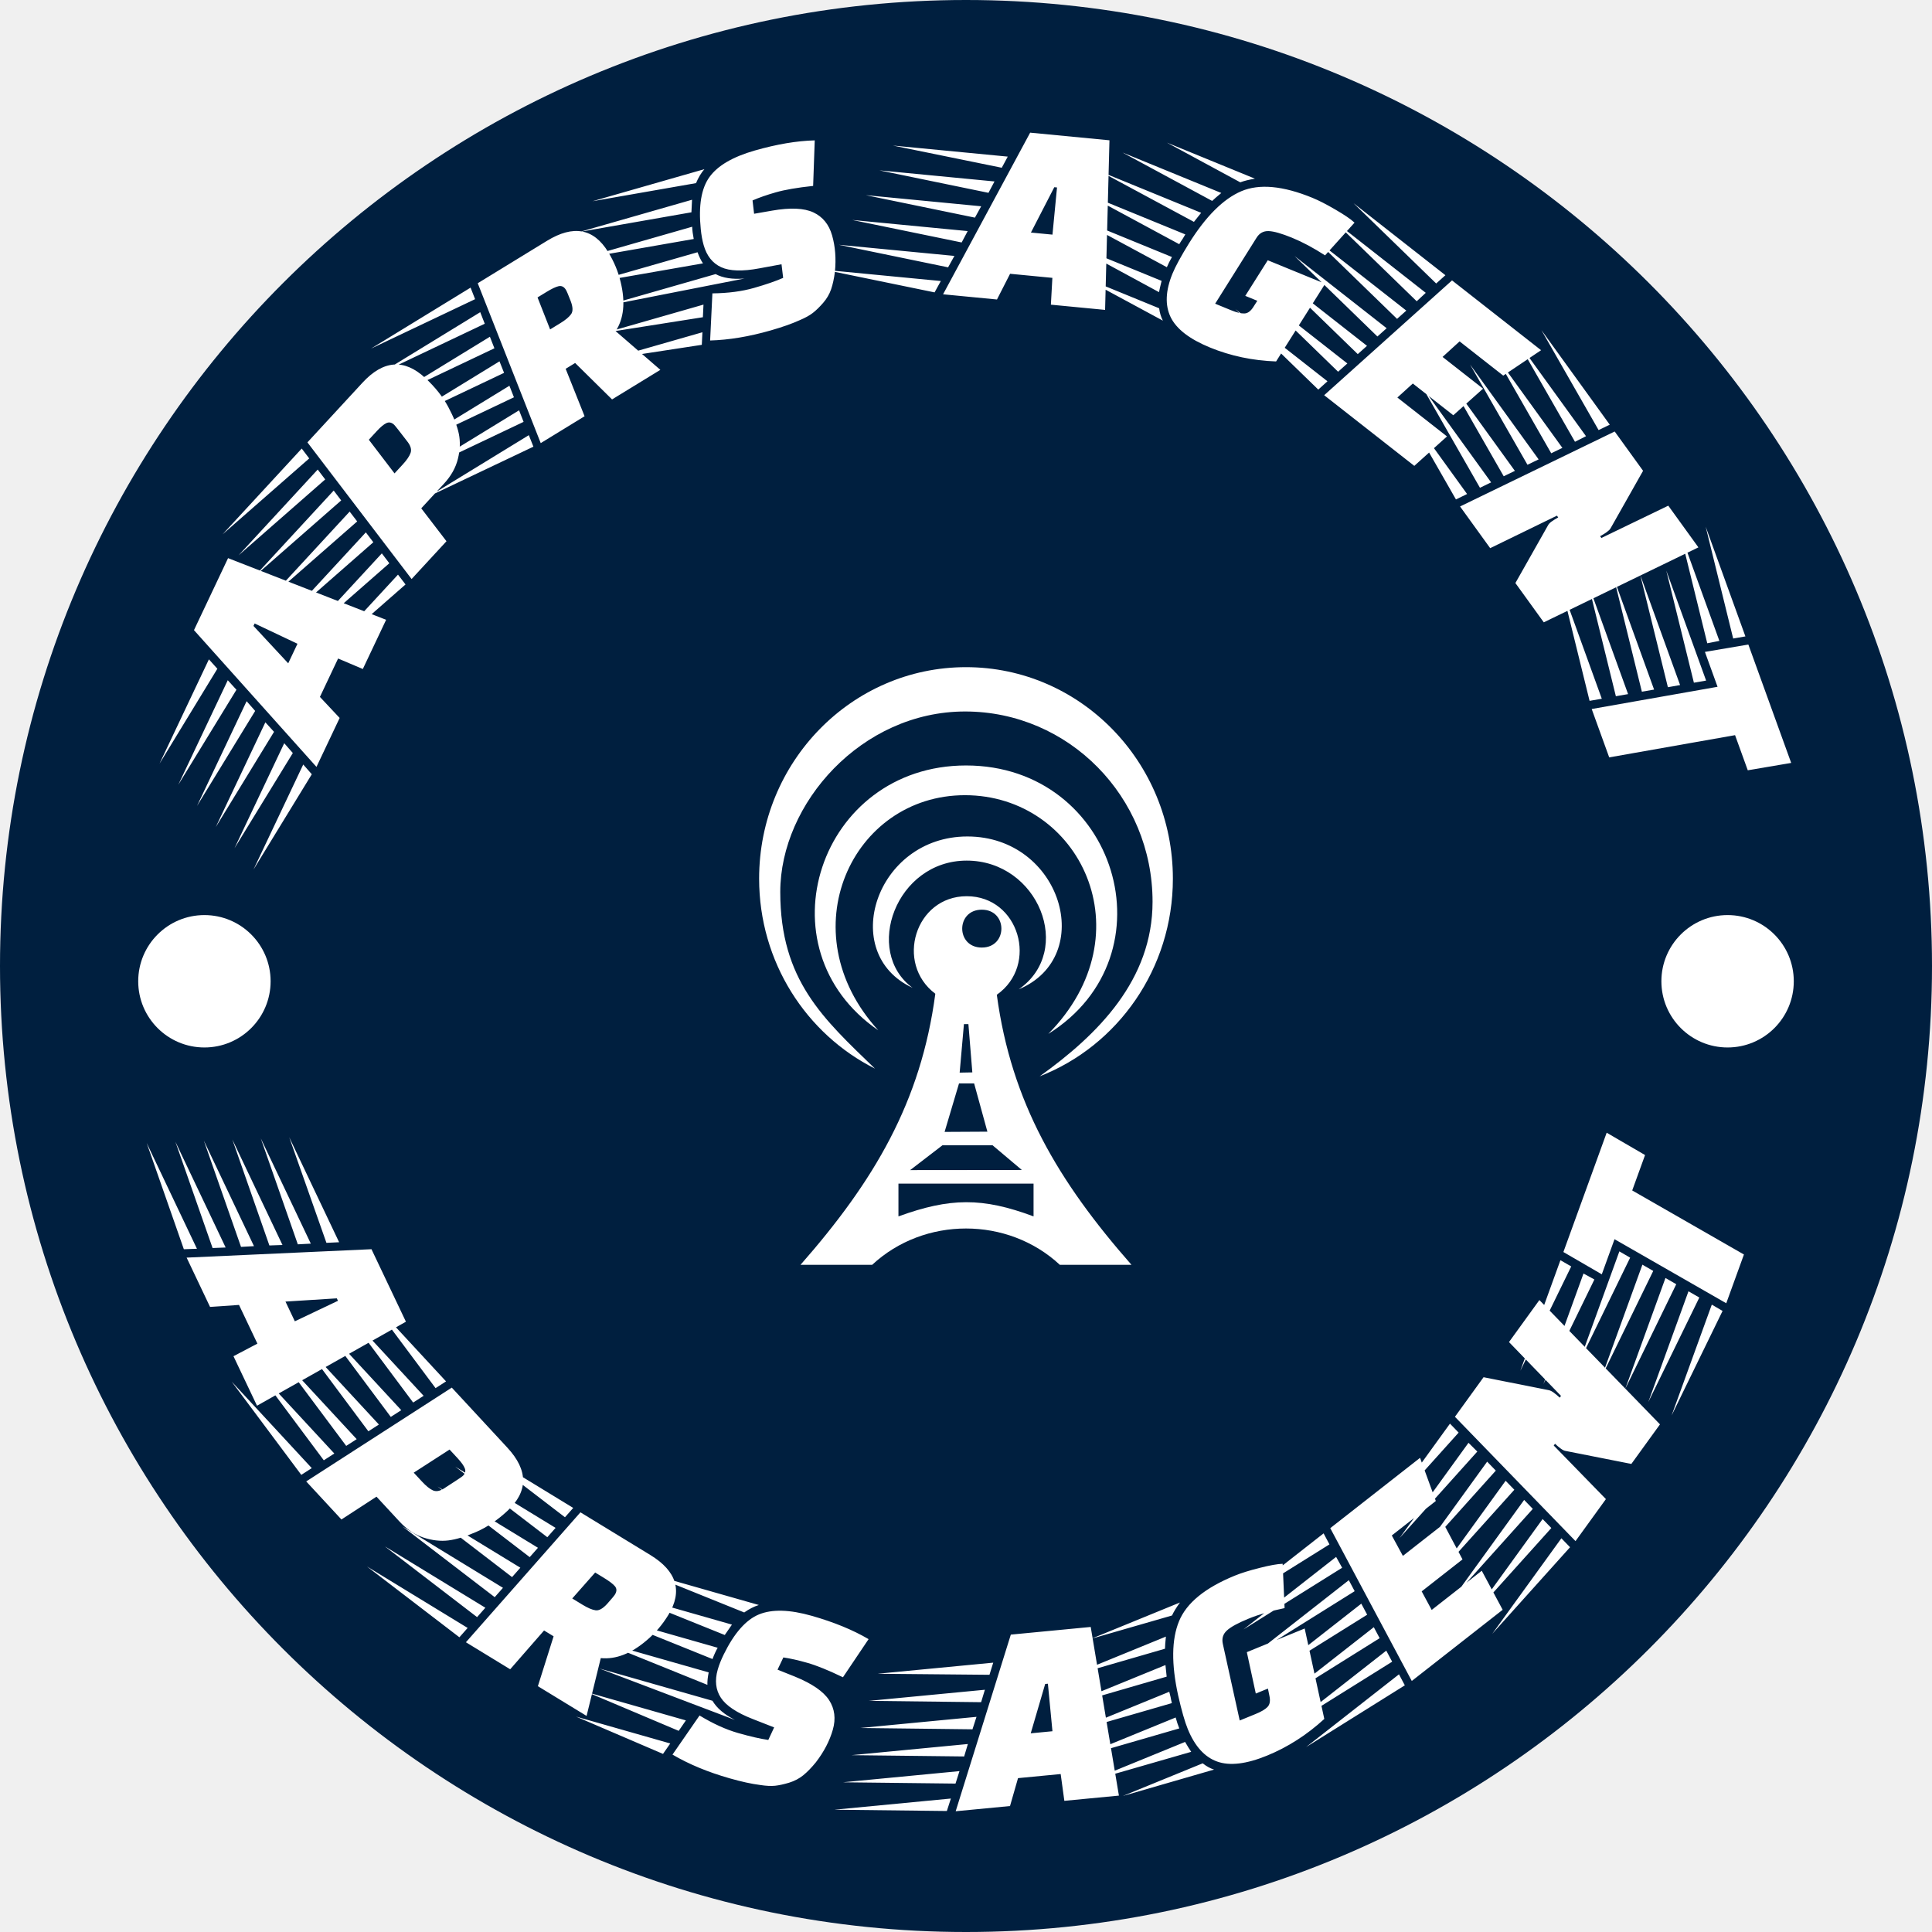
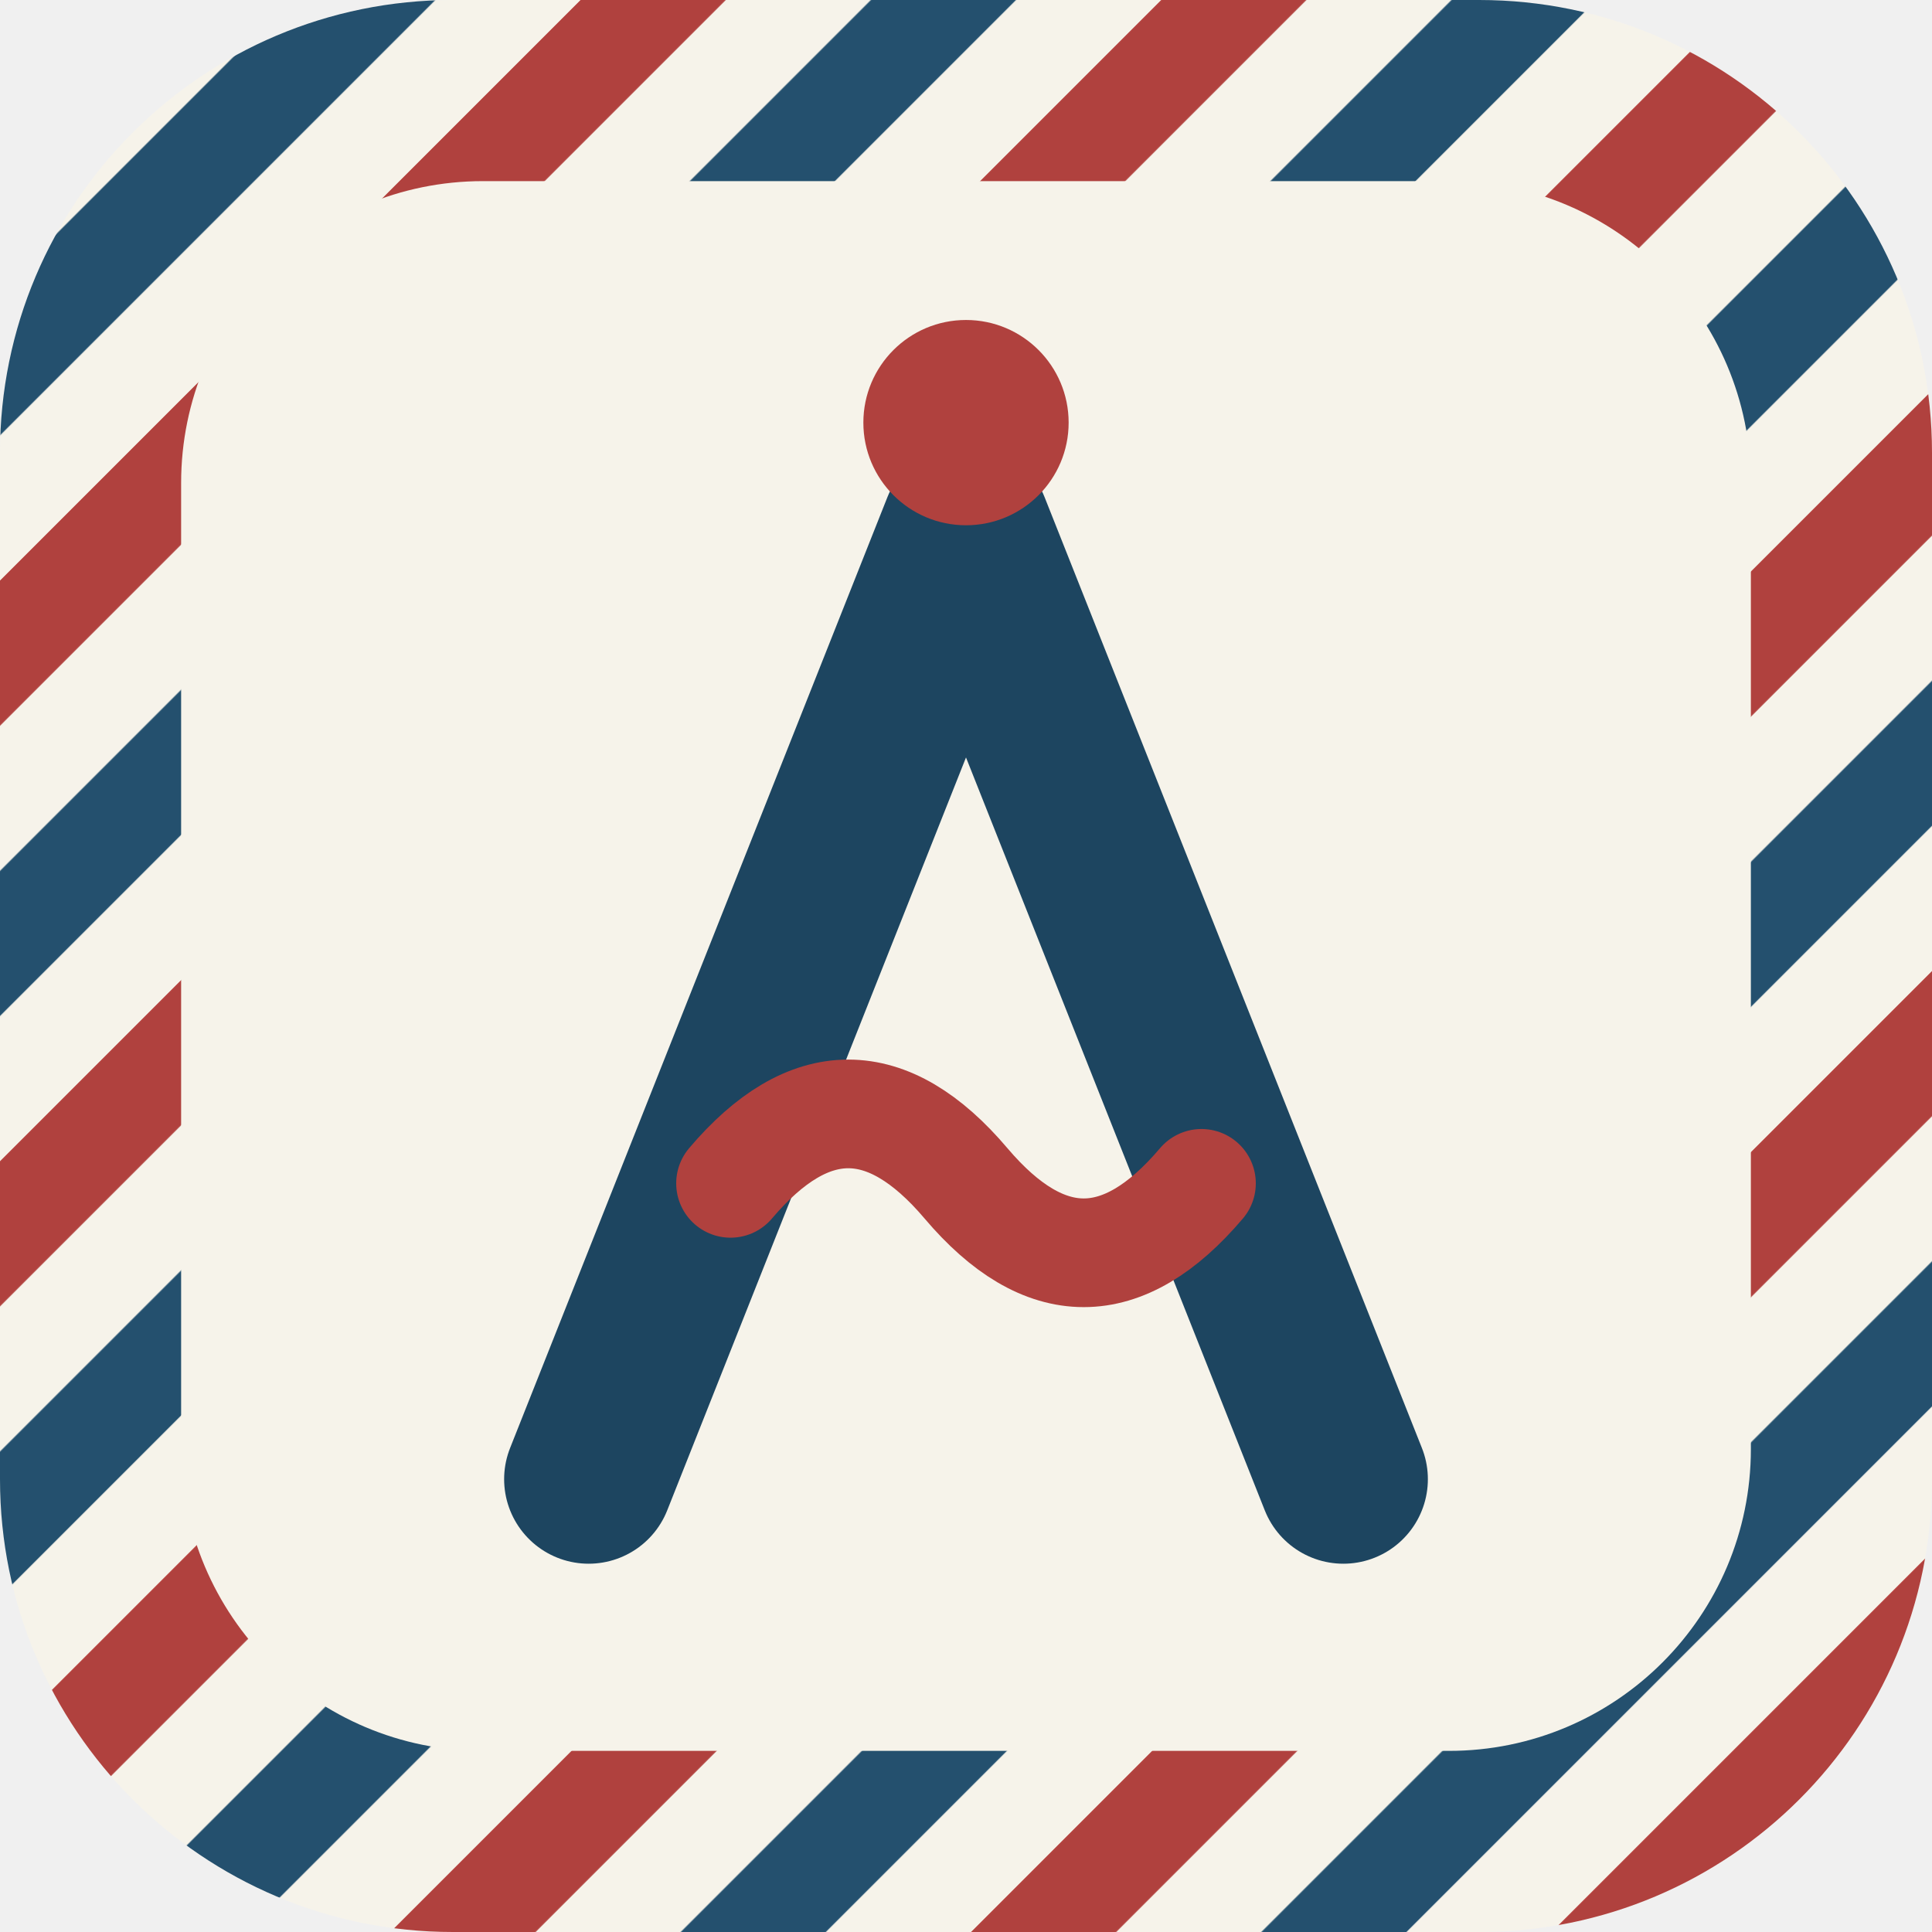
- <svg xmlns="http://www.w3.org/2000/svg" version="1.1" viewBox="187.5 0 625 625">
-   <g transform="matrix(1,0,0,1,0,0)">
-     <svg viewBox="0 0 512 320" data-background-color="#ffffff" preserveAspectRatio="xMidYMid meet" height="625" width="1000">
-       <g id="tight-bounds" transform="matrix(1,0,0,1,0,0)">
-         <svg viewBox="0 0 512 320" height="320" width="512">
-           <g>
-             <svg />
-           </g>
-           <g>
-             <svg viewBox="0 0 512 320" height="320" width="512">
-               <g>
-                 <path transform="translate(256,160) scale(160,160)" d="M-1 0c0-0.552 0.448-1 1-1 0.552 0 1 0.448 1 1 0 0.552-0.448 1-1 1-0.552 0-1-0.448-1-1z" fill="#001f3f" fill-rule="nonzero" stroke="none" stroke-width="1" stroke-linecap="butt" stroke-linejoin="miter" stroke-miterlimit="10" stroke-dasharray="" stroke-dashoffset="0" font-family="none" font-weight="none" font-size="none" text-anchor="none" style="mix-blend-mode: normal" data-fill-palette-color="tertiary" />
-               </g>
-               <g transform="matrix(1,0,0,1,116,20)">
-                 <svg viewBox="0 0 280 280" height="280" width="280">
-                   <g>
-                     <svg viewBox="0 0 280 280" height="280" width="280">
-                       <g>
-                         <svg viewBox="0 0 280 280" height="280" width="280">
-                           <g id="textblocktransform">
-                             <svg viewBox="0 0 280 280" height="280" width="280" id="textblock">
-                               <g>
-                                 <svg viewBox="0 0 280 280" height="280" width="280">
-                                   <g transform="matrix(1,0,0,1,105.7343,90.50253)">
-                                     <svg viewBox="0 0 68.531 98.995" height="98.995" width="68.531">
-                                       <g>
-                                         <svg version="1.1" x="0" y="0" viewBox="25.185 0.32 113.311 163.68" enable-background="new 0 0 164 164" xml:space="preserve" height="98.995" width="68.531" class="icon-eg-0" data-fill-palette-color="quaternary" id="eg-0">
-                                           <path fill-rule="evenodd" clip-rule="evenodd" d="M82.048 63.047c14.35 0 19.795 18.873 8.23 26.988 3.976 29.536 16.832 51.127 36.886 73.965h-19.62c-14.251-13.269-37.157-13.269-51.408 0h-19.62c20.116-22.908 32.989-44.562 36.921-74.239C62.333 81.418 67.919 63.047 82.048 63.047L82.048 63.047zM82.215 46.688c-25.118 0-35.434 32.027-15.015 41.444-13.549-9.991-4.504-34.835 14.828-34.835 19.643 0 29.508 24.659 14.251 35.253C117.8 79.526 107.922 46.688 82.215 46.688L82.215 46.688zM81.851 27.243c-40.225 0-56.745 50.046-24.046 72.519C33.181 72.75 50.592 35.383 81.55 35.383c31.458 0 49.938 37.899 22.824 65.375C138.838 79.225 123.021 27.243 81.851 27.243L81.851 27.243zM81.84 0.32c-31.29 0-56.655 25.932-56.655 57.92 0 22.842 12.935 42.592 31.723 52.021-14.121-13.663-25.934-24.143-25.934-48.38 0-24.237 22.256-49.422 50.613-49.422 28.356 0 51.344 23.328 51.344 52.104 0 21.412-14.924 36.36-30.926 47.816 21.333-8.31 36.491-29.413 36.491-54.14C138.496 26.251 113.13 0.32 81.84 0.32L81.84 0.32zM89.126 131.266H75.382l-8.839 6.79 30.595-0.032L89.126 131.266 89.126 131.266zM82.5 98.082h-1.226l-1.17 13.278 3.472-0.063L82.5 98.082 82.5 98.082zM63.34 141.752v8.979c14.146-5.12 22.958-5.241 37.001 0 0-2.993 0-5.986 0-8.979H63.34L63.34 141.752zM84.066 114.315h-4.136l-3.951 13.279 11.72-0.063L84.066 114.315 84.066 114.315zM86.168 66.738c-7.153 0-7.153 10.37 0 10.37C93.32 77.108 93.32 66.738 86.168 66.738z" fill="#ffffff" data-fill-palette-color="quaternary" />
-                                         </svg>
-                                       </g>
-                                     </svg>
-                                   </g>
-                                   <path d="M19.589 196.137l-4.798 0.329-3.88-8.165 30.617-1.393 5.706 12.008-24.666 13.916-3.897-8.201 3.964-2.084zM27.284 195.583l1.551 3.265 7.144-3.395-0.194-0.407zM12.62 186.835l-2.169 0.077-6.154-17.592zM17.375 186.626l-2.165 0.086-6.158-17.601zM22.068 186.402l-2.147 0.122-6.159-17.601zM26.787 186.21l-2.169 0.077-6.132-17.547zM31.48 185.986l-2.152 0.114-6.132-17.547zM40.888 185.561l-2.102 0.101-6.161-17.489zM36.169 185.753l-2.102 0.101-6.161-17.489zM32.625 168.173l6.161 17.489 2.102-0.101zM46.167 232.011v0l-3.808-4.115-5.806 3.778-5.835-6.303 24.113-15.539 9.208 9.948c3.482 3.762 3.474 7.261-0.024 10.498v0c-1.656 1.532-3.367 2.685-5.135 3.457-1.768 0.772-3.307 1.242-4.616 1.408-1.305 0.162-2.685 0.002-4.14-0.479-1.45-0.486-2.769-1.37-3.957-2.653zM48.527 223.92l1.347 1.454c0.698 0.754 1.31 1.248 1.834 1.481 0.525 0.233 1.136 0.127 1.833-0.319v0c1.903-1.225 2.934-1.91 3.09-2.055v0c0.416-0.385 0.536-0.806 0.361-1.261-0.172-0.451-0.566-1.009-1.183-1.675v0l-1.346-1.455zM31.639 223.168l-1.736 1.116-11.531-15.45zM39.079 218.369l-1.736 1.116-11.525-15.443zM46.462 213.568l-1.736 1.116-11.497-15.414zM50.167 211.189l-1.736 1.116-11.497-15.413zM35.374 220.748l-1.744 1.122-11.516-15.449zM53.879 208.803l-1.736 1.116-11.497-15.413zM42.757 215.946l-1.743 1.123-11.483-15.413zM76.139 230.489l11.569 7.064c4.398 2.685 5.395 5.995 2.992 9.931v0c-0.988 1.618-2.175 3.012-3.563 4.183v0c-2.594 2.225-5.137 3.213-7.629 2.966v0l-2.352 9.578-8.066-4.925 2.605-8.262-1.581-0.965-5.612 6.426-7.331-4.476zM74.782 244.757l1.701 1.038c0.872 0.532 1.591 0.839 2.159 0.92 0.568 0.081 1.216-0.282 1.944-1.089 0.722-0.811 1.147-1.321 1.275-1.532v0c0.313-0.513 0.314-0.962 0.002-1.348-0.315-0.38-0.923-0.845-1.823-1.394v0l-1.461-0.893zM57.457 249.638l-1.367 1.547-15.303-11.725zM63.308 242.994l-1.367 1.547-15.295-11.72zM69.104 236.363l-1.366 1.547-15.261-11.699zM72.021 233.065l-1.367 1.547-15.26-11.699zM60.391 246.292l-1.372 1.555-15.289-11.728zM74.943 229.759l-1.367 1.547-15.26-11.699zM66.187 239.662l-1.372 1.555-15.247-11.702zM98.014 254.789v0l-17.869-7.21 18.724 5.341c-0.306 0.537-0.591 1.16-0.855 1.869zM82.547 243.757l18.686 5.329-1.189 1.723zM79.341 251.857l18.041 5.146c-0.166 0.799-0.237 1.487-0.214 2.063v0zM101.717 264.871v0l-22.432-8.511 18.725 5.341c0.693 1.197 1.928 2.254 3.707 3.17zM87.002 240.509l18.686 5.33c-0.792 0.246-1.6 0.658-2.423 1.235v0zM92.414 266.684l-15.059-6.367 16.25 4.635zM89.815 270.502l-14.404-6.18 15.605 4.451zM91.386 270.617l4.481-6.477c2.242 1.361 4.371 2.329 6.386 2.904 2.009 0.573 3.677 0.955 5.003 1.146v0l0.967-2.077-3.511-1.376c-2.68-1.042-4.45-2.22-5.311-3.535-0.862-1.308-1.037-2.86-0.524-4.657v0c0.223-0.783 0.558-1.628 1.004-2.535v0c1.726-3.519 3.67-5.724 5.831-6.613 2.169-0.887 5.085-0.809 8.751 0.237 3.665 1.045 6.799 2.331 9.403 3.858v0l-4.248 6.316c-2.398-1.156-4.357-1.951-5.878-2.385-1.521-0.434-2.851-0.734-3.991-0.899v0l-0.963 2.026 2.832 1.131c2.861 1.163 4.762 2.465 5.704 3.906 0.934 1.446 1.141 3.081 0.621 4.904v0c-0.529 1.855-1.466 3.656-2.811 5.403v0c-0.726 0.89-1.423 1.607-2.092 2.151-0.675 0.543-1.451 0.95-2.326 1.221-0.874 0.264-1.651 0.435-2.332 0.511-0.679 0.07-1.514 0.026-2.503-0.131v0c-1.387-0.174-3.066-0.541-5.036-1.103v0c-3.594-1.025-6.747-2.334-9.457-3.926zM148.617 274.515l-1.327 4.622-8.999 0.863 9.133-29.256 13.234-1.269 4.669 27.933-9.038 0.867-0.607-4.438zM150.721 267.092l3.598-0.345-0.755-7.872-0.449 0.043zM137.496 277.894l-0.667 2.065-18.636-0.215zM138.921 273.352l-0.657 2.065-18.646-0.214zM140.311 268.864l-0.617 2.061-18.646-0.214zM141.74 264.363l-0.667 2.065-18.586-0.22zM143.13 259.875l-0.627 2.061-18.586-0.22zM145.939 250.886l-0.622 2.011-18.541-0.174zM144.51 255.388l-0.622 2.01-18.541-0.173zM126.776 252.723l18.541 0.174 0.622-2.011zM196.096 249.73l3.25 14.981c-2.891 2.646-6.051 4.67-9.479 6.072-3.435 1.405-6.192 1.732-8.273 0.982-2.078-0.744-3.698-2.536-4.86-5.378v0c-0.49-1.198-1.021-3.051-1.592-5.557v0c-1.143-5.193-1.095-9.297 0.146-12.314 1.24-3.016 4.315-5.529 9.226-7.537v0c1.056-0.432 2.428-0.86 4.115-1.283 1.679-0.427 2.952-0.655 3.819-0.685v0l0.321 7.342c-2.256 0.461-4.255 1.048-5.997 1.761-1.742 0.712-2.932 1.365-3.57 1.957-0.64 0.586-0.86 1.325-0.661 2.217v0l2.795 12.68 2.632-1.076c0.951-0.389 1.613-0.782 1.983-1.179 0.377-0.4 0.48-1.004 0.308-1.814v0l-0.249-1.217-2.011 0.822-1.484-6.856zM173.667 260.211l0.224 0.892c0.035 0.245 0.105 0.574 0.209 0.986v0l-17.168 4.965zM158.123 271.262l16.605-6.791c0.182 0.675 0.382 1.279 0.599 1.81v0zM156.301 262.629l16.735-6.843 0.201 1.918zM160.301 275.054l15.984-6.536c0.432 0.739 0.771 1.286 1.017 1.639v0zM156.625 257.814l16.485-6.742c-0.094 0.882-0.144 1.552-0.152 2.009v0zM165.982 277.468l13.223-5.407c0.621 0.496 1.249 0.841 1.884 1.036v0zM160.753 251.431l14.687-6.006c-0.605 0.831-1.043 1.548-1.316 2.15v0zM219.123 232.408l3.115 5.877-6.762 5.296 1.658 3.075 8.291-6.493 3.464 6.468-15.054 11.79-13.502-25.31 14.873-11.648 2.61 7.149-7.29 5.71 1.835 3.382zM211.715 257.321l0.969 1.823-16.346 10.22zM207.545 249.512l0.969 1.822-16.339 10.215zM205.473 245.616l0.975 1.83-16.345 10.207zM203.407 241.728l0.969 1.822-16.346 10.221zM201.302 237.871l1 1.797-16.338 10.215zM209.611 253.4l0.975 1.83-16.345 10.207zM199.23 233.975l0.969 1.822-16.307 10.19zM250.203 222.473l-10.832-2.141c-0.243-0.028-0.517-0.151-0.82-0.37-0.308-0.223-0.639-0.5-0.993-0.83v0l-0.211 0.292 8.643 8.873-5.035 6.959-19.973-20.591 4.742-6.554 10.826 2.149c0.228 0.049 0.496 0.186 0.804 0.409 0.303 0.219 0.631 0.494 0.986 0.824v0l0.211-0.292-8.614-8.913 5.035-6.959 19.973 20.591zM238.614 234.786l1.435 1.483-12.884 14.341zM232.447 228.434l1.435 1.483-12.878 14.333zM229.379 225.262l1.443 1.489-12.886 14.328zM226.319 222.097l1.435 1.483-12.884 14.341zM223.229 218.972l1.459 1.451-12.878 14.333zM235.507 231.599l1.444 1.489-12.886 14.327zM220.161 215.801l1.435 1.483-12.855 14.301zM246.116 167.612l6.357 3.7-2.127 5.864 18.505 10.609-2.929 8.075-18.505-10.61-2.109 5.817-6.361-3.692zM263.528 196.089l1.784 1.041-8.444 17.32zM255.853 191.675l1.788 1.032-8.444 17.32zM252.032 189.469l1.797 1.036-8.457 17.326zM248.219 187.267l1.785 1.041-8.445 17.32zM259.665 193.878l1.797 1.035-8.453 17.317zM242.277 190.936l1.805 0.985-8.448 17.33zM238.455 188.73l1.788 1.032-8.43 17.282z" fill="#ffffff" data-fill-palette-color="quaternary" />
-                                   <path d="M32.989 95.431L36.257 98.917 32.418 107.024 12.129 84.371 17.775 72.445 43.954 82.657 40.095 90.81 36 89.07ZM27.737 89.866L29.271 86.627 22.177 83.268 21.984 83.675ZM30.224 106.628L31.643 108.241 21.991 124.019ZM27.077 103.1L28.5 104.726 18.843 120.49ZM23.953 99.638L25.388 101.215 15.736 116.993ZM20.846 96.14L22.264 97.753 12.634 113.486ZM17.726 92.669L19.162 94.246 9.531 109.979ZM11.5 85.701L12.899 87.26 3.322 102.974ZM14.602 89.208L16.001 90.767 6.424 106.481ZM3.322 102.974L12.899 87.26 11.5 85.701ZM53.539 60.111V60.111L49.772 64.195 53.951 69.645 48.174 75.906 30.919 53.271 40.043 43.382C43.487 39.649 46.946 39.385 50.419 42.589V42.589C52.067 44.11 53.343 45.714 54.247 47.401 55.151 49.089 55.734 50.572 55.998 51.851 56.262 53.13 56.212 54.509 55.846 55.987 55.485 57.461 54.716 58.836 53.539 60.111ZM45.345 58.408L46.682 56.958C47.37 56.213 47.809 55.569 48 55.028 48.191 54.496 48.042 53.9 47.553 53.239V53.239C46.187 51.452 45.428 50.488 45.276 50.348V50.348C44.859 49.963 44.432 49.874 43.997 50.081 43.561 50.287 43.038 50.722 42.427 51.384V51.384L41.089 52.833ZM45.92 75.175L47.169 76.804 32.784 89.412ZM40.594 68.177L41.836 69.813 27.451 82.422ZM35.271 61.25L36.513 62.886 22.162 75.458ZM32.623 57.772L33.865 59.408 19.515 71.98ZM43.242 71.656L44.484 73.292 30.099 85.9ZM29.976 54.293L31.217 55.93 16.867 68.501ZM37.912 64.736L39.161 66.365 24.803 78.944ZM59.129 26.912L70.603 19.885C74.963 17.215 78.336 17.829 80.724 21.727V21.727C81.711 23.338 82.407 25.017 82.812 26.765V26.765C83.605 30.067 83.326 32.762 81.975 34.849V34.849L89.376 41.258 81.376 46.157 75.262 40.123 73.691 41.085 76.826 48.944 69.561 53.394ZM71.116 34.562L72.807 33.527C73.672 32.997 74.267 32.499 74.593 32.034 74.927 31.57 74.9 30.836 74.511 29.83 74.121 28.824 73.864 28.218 73.739 28.013V28.013C73.425 27.501 73.025 27.296 72.54 27.398 72.063 27.502 71.378 27.827 70.485 28.375V28.375L69.033 29.263ZM67.592 52.076L68.349 53.984 51.072 62.194ZM64.375 43.892L65.124 45.804 47.847 54.014ZM61.142 35.776L61.891 37.688 44.656 45.873ZM59.542 31.707L60.291 33.62 43.057 41.804ZM65.974 47.96L66.723 49.873 49.447 58.083ZM57.943 27.639L58.691 29.552 41.457 37.736ZM62.733 39.849L63.49 41.757 46.247 49.946ZM94.904 19.585V19.585L76.062 22.88 94.645 17.555C94.669 18.173 94.756 18.849 94.904 19.585ZM76.088 18.395L94.624 13.083 94.522 15.164ZM77.642 26.905L95.533 21.779C95.813 22.539 96.114 23.153 96.436 23.623V23.623ZM103.31 26.132V26.132L79.944 30.724 98.528 25.398C99.742 26.05 101.336 26.295 103.31 26.132ZM78.136 13.33L96.672 8.018C96.134 8.637 95.671 9.409 95.283 10.332V10.332ZM96.42 32.543L80.399 35.072 96.519 30.452ZM96.24 37.114L80.867 39.468 96.342 35.033ZM97.618 36.396L97.995 28.592C100.597 28.562 102.899 28.259 104.901 27.686 106.896 27.114 108.501 26.56 109.715 26.025V26.025L109.444 23.77 105.764 24.449C102.964 24.974 100.856 24.908 99.439 24.252 98.024 23.602 97.06 22.386 96.549 20.602V20.602C96.327 19.826 96.166 18.938 96.067 17.939V17.939C95.675 14.073 96.156 11.2 97.513 9.318 98.869 7.437 101.366 5.975 105.004 4.933 108.642 3.89 111.956 3.329 114.946 3.25V3.25L114.681 10.793C112.06 11.072 109.993 11.428 108.479 11.862 106.971 12.294 105.693 12.74 104.644 13.2V13.2L104.902 15.407 107.877 14.888C110.9 14.362 113.184 14.461 114.731 15.184 116.272 15.909 117.302 17.176 117.82 18.985V18.985C118.348 20.826 118.504 22.837 118.288 25.016V25.016C118.145 26.14 117.934 27.11 117.654 27.926 117.372 28.736 116.934 29.483 116.338 30.167 115.743 30.852 115.179 31.402 114.645 31.819 114.112 32.235 113.387 32.637 112.471 33.025V33.025C111.206 33.603 109.595 34.172 107.639 34.733V34.733C104.078 35.753 100.737 36.308 97.618 36.396ZM147.301 25.347L145.131 29.604 136.202 28.744 150.627 1.972 163.761 3.237 163.038 31.328 154.06 30.464 154.306 26.022ZM150.754 18.519L154.322 18.862 155.074 11.05 154.625 11.007ZM135.831 26.546L134.795 28.428 116.678 24.702ZM138.082 22.388L137.035 24.279 118.929 20.544ZM140.278 18.275L139.282 20.16 121.165 16.435ZM142.514 14.165L141.478 16.047 123.411 12.326ZM144.72 10.053L143.724 11.938 125.657 8.218ZM149.163 1.831L148.17 3.677 130.139 0ZM146.916 5.94L145.924 7.785 127.893 4.108ZM130.139 0L148.17 3.677 149.163 1.831ZM199.485 26.999L191.361 39.867C187.474 39.725 183.829 38.958 180.426 37.564 177.023 36.171 174.845 34.489 173.891 32.52 172.941 30.544 173.043 28.145 174.199 25.322V25.322C174.684 24.136 175.598 22.459 176.94 20.289V20.289C179.738 15.817 182.623 12.945 185.595 11.674 188.574 10.405 192.497 10.767 197.364 12.76V12.76C198.42 13.192 199.69 13.842 201.174 14.709 202.661 15.57 203.721 16.292 204.354 16.876V16.876L199.473 22.299C197.557 21.06 195.734 20.087 194.005 19.379 192.275 18.671 190.98 18.303 190.119 18.275 189.258 18.247 188.59 18.619 188.115 19.391V19.391L181.267 30.304 183.88 31.374C184.825 31.76 185.569 31.942 186.112 31.92 186.653 31.903 187.144 31.549 187.586 30.857V30.857L188.249 29.819 186.257 29.004 189.98 23.107ZM176.328 18.827L175.857 19.608C175.71 19.807 175.53 20.087 175.318 20.447V20.447L159.725 12.03ZM157.631 15.824L174.113 22.572C173.766 23.173 173.485 23.735 173.27 24.26V24.26ZM162.348 8.452L178.95 15.249 177.752 16.749ZM156.547 20.032L172.399 26.522C172.191 27.345 172.048 27.968 171.969 28.39V28.39ZM165.933 5.268L182.286 11.963C181.601 12.526 181.096 12.965 180.773 13.28V13.28ZM158.881 25.693L171.99 31.06C172.094 31.845 172.301 32.529 172.611 33.11V33.11ZM173.29 3.629L187.854 9.591C186.846 9.763 186.039 9.966 185.431 10.2V10.2ZM225.64 44.375L220.711 48.779 214.006 43.523 211.449 45.844 219.667 52.286 214.254 57.163 199.323 45.459 220.502 26.443 235.251 38.005 228.986 42.215 221.754 36.545 218.935 39.119ZM199.871 43.153L198.348 44.528 184.626 31.202ZM206.419 37.283L204.888 38.652 191.166 25.325ZM209.674 34.365L208.143 35.734 194.421 22.407ZM212.929 31.446L211.397 32.815 197.683 19.495ZM216.152 28.503L214.652 29.897 200.938 16.576ZM203.165 40.201L201.633 41.571 187.911 28.244ZM219.406 25.585L217.875 26.954 204.193 13.658ZM230.997 76.57L236.391 67.028C236.492 66.815 236.694 66.599 236.997 66.38 237.3 66.161 237.664 65.935 238.089 65.702V65.702L237.877 65.41 226.822 70.793 221.832 63.888 247.443 51.47 252.145 57.978 246.751 67.52C246.634 67.712 246.425 67.917 246.122 68.136 245.819 68.355 245.455 68.581 245.03 68.813V68.813L245.241 69.105 256.32 63.755 261.31 70.661 235.699 83.078ZM222.996 61.824L221.152 62.724 211.65 46.122ZM230.912 57.993L229.062 58.885 219.561 42.284ZM234.847 56.089L232.997 56.981 223.495 40.379ZM238.782 54.184L236.932 55.076 227.436 38.483ZM242.693 52.247L240.866 53.172 231.371 36.578ZM226.977 59.898L225.127 60.79 215.626 44.188ZM246.628 50.342L244.778 51.235 235.306 34.674ZM276.678 106.364L269.486 107.583 267.38 101.765 246.535 105.446 243.635 97.435 264.48 93.754 262.388 87.975 269.581 86.755ZM245.308 95.733L243.284 96.082 238.715 77.518ZM253.969 94.216L251.945 94.566 247.376 76.001ZM258.276 93.466L256.255 93.825 251.683 75.251ZM262.586 92.726L260.562 93.076 255.989 74.502ZM249.662 94.966L247.638 95.315 243.069 76.751ZM264.783 86.15L262.776 86.546 258.207 67.982ZM269.094 85.409L267.069 85.759 262.514 67.232Z" fill="#ffffff" data-fill-palette-color="quaternary" />
-                                   <path d="M2.893 142.53c0-6.055 4.909-10.964 10.964-10.964 6.055 0 10.964 4.909 10.965 10.964 0 6.055-4.909 10.964-10.965 10.964-6.055 0-10.964-4.909-10.964-10.964zM255.178 142.53c0-6.055 4.909-10.964 10.965-10.964 6.055 0 10.964 4.909 10.964 10.964 0 6.055-4.909 10.964-10.964 10.964-6.055 0-10.964-4.909-10.965-10.964z" fill="#ffffff" data-fill-palette-color="quaternary" />
-                                 </svg>
-                               </g>
-                             </svg>
-                           </g>
-                         </svg>
-                       </g>
-                       <g />
-                     </svg>
-                   </g>
-                 </svg>
-               </g>
-             </svg>
-           </g>
-           <defs />
-         </svg>
-         <rect width="512" height="320" fill="none" stroke="none" visibility="hidden" />
-       </g>
-     </svg>
+ <svg xmlns="http://www.w3.org/2000/svg" viewBox="0 0 64 64" role="img" aria-label="APRS-Agent">
+   <defs>
+     <pattern id="air" width="13.6" height="13.6" patternUnits="userSpaceOnUse" patternTransform="rotate(45)">
+       <rect width="3.4" height="13.6" fill="#b0413e" />
+       <rect x="6.8" width="3.4" height="13.6" fill="#24506e" />
+     </pattern>
+   </defs>
+   <rect width="64" height="64" rx="15" fill="#f6f3ea" />
+   <rect width="64" height="64" rx="15" fill="url(#air)" />
+   <rect x="6" y="6" width="52" height="52" rx="10" fill="#f6f3ea" />
+   <g fill="none" stroke="#1d4560" stroke-width="5.6" stroke-linecap="round" stroke-linejoin="round">
+     <path d="M19.5 49 32 17.5 44.5 49" />
  </g>
+   <path d="M24.2 39.2Q28.1 34.6 32 39.2T39.8 39.2" fill="none" stroke="#b0413e" stroke-width="3.6" stroke-linecap="round" />
+   <circle cx="32" cy="14" r="3.4" fill="#b0413e" />
</svg>
